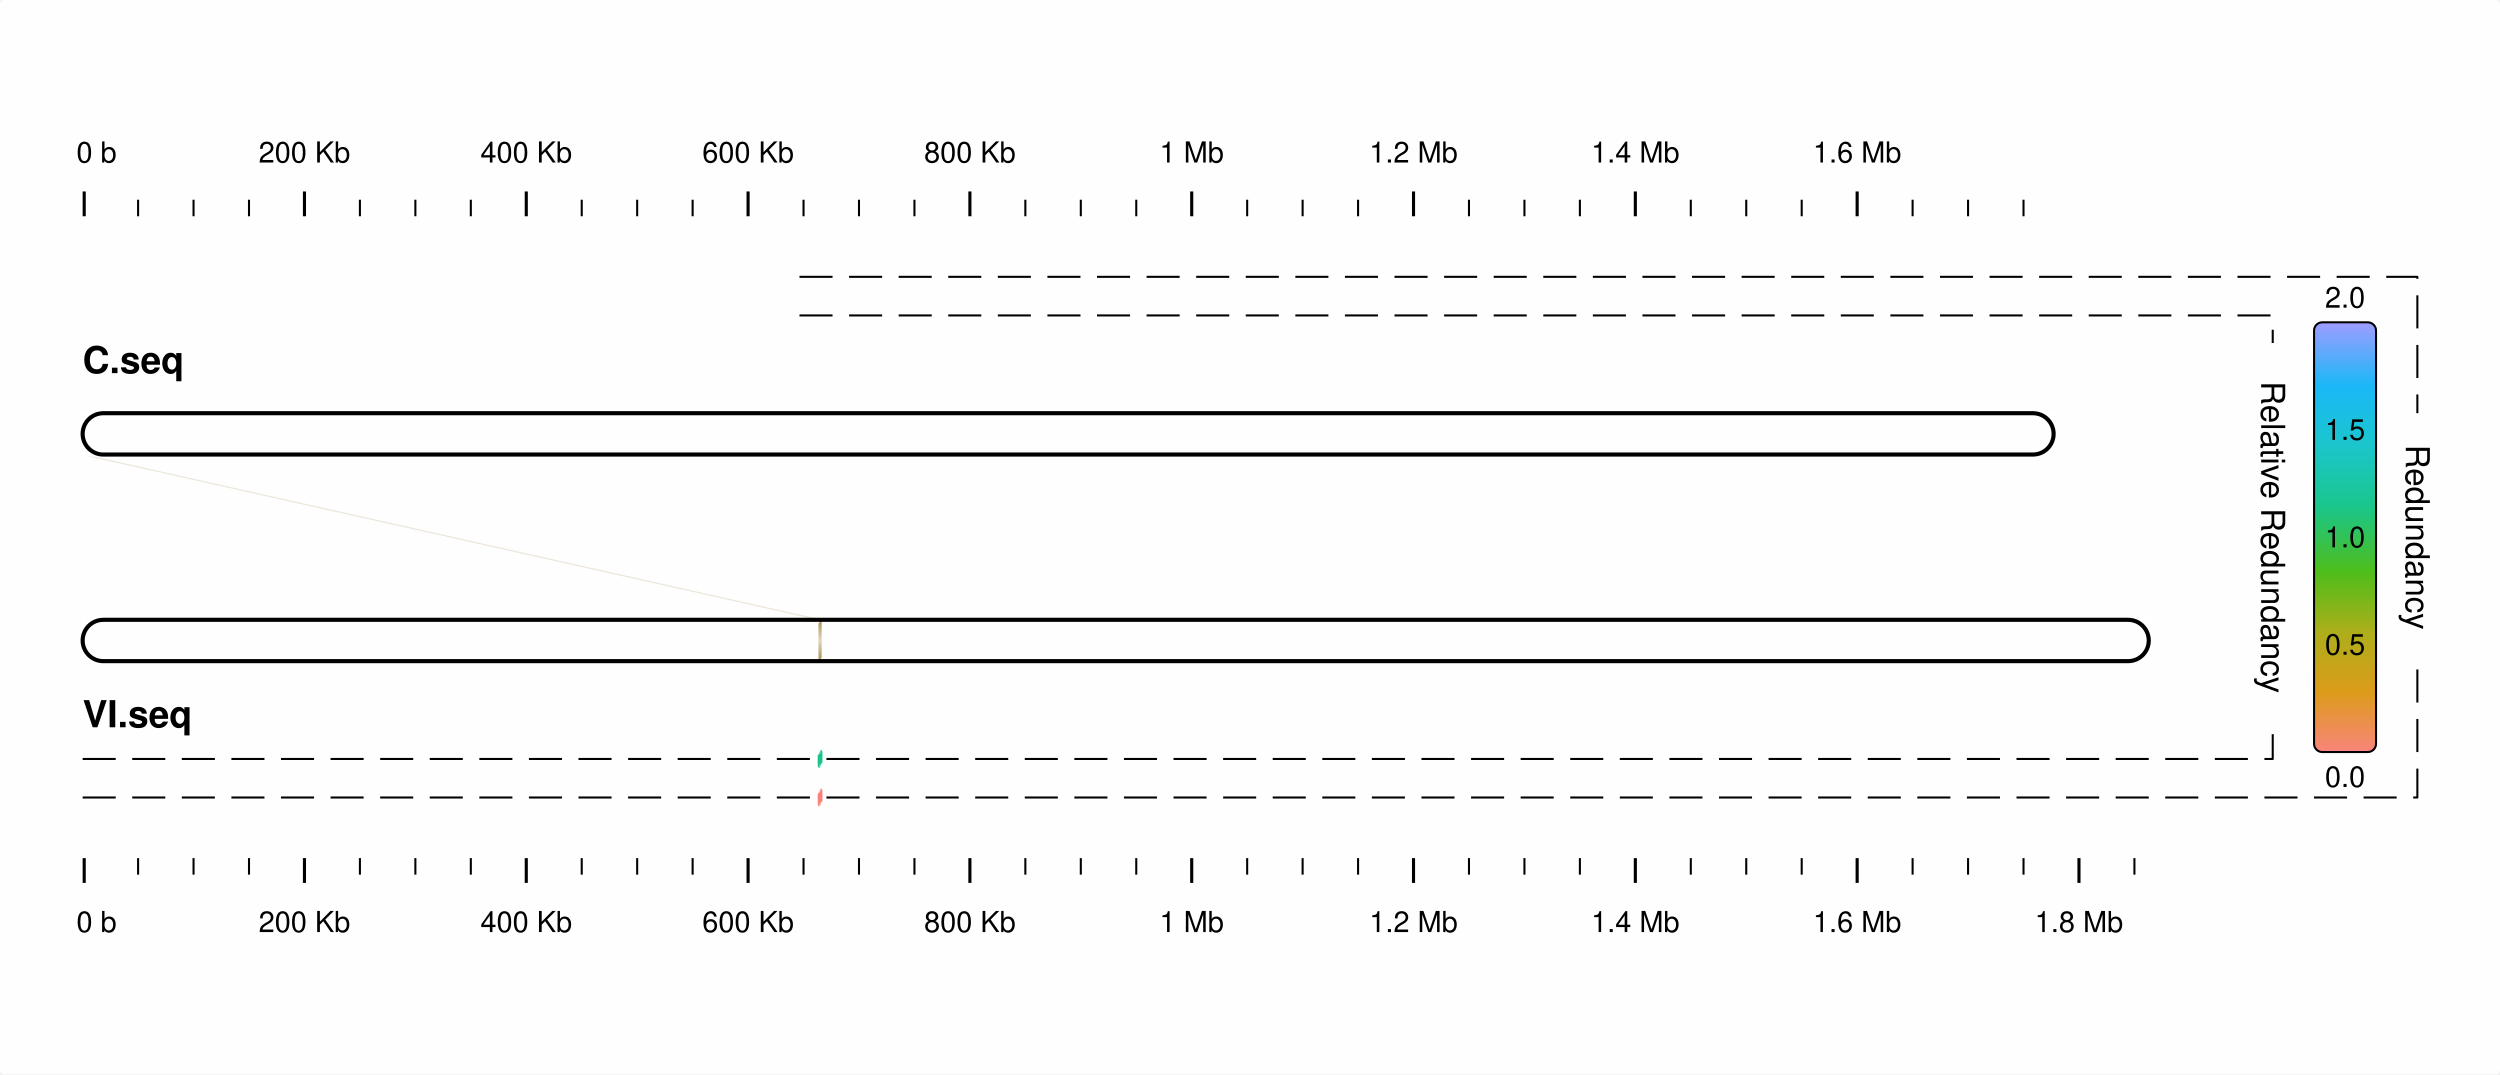
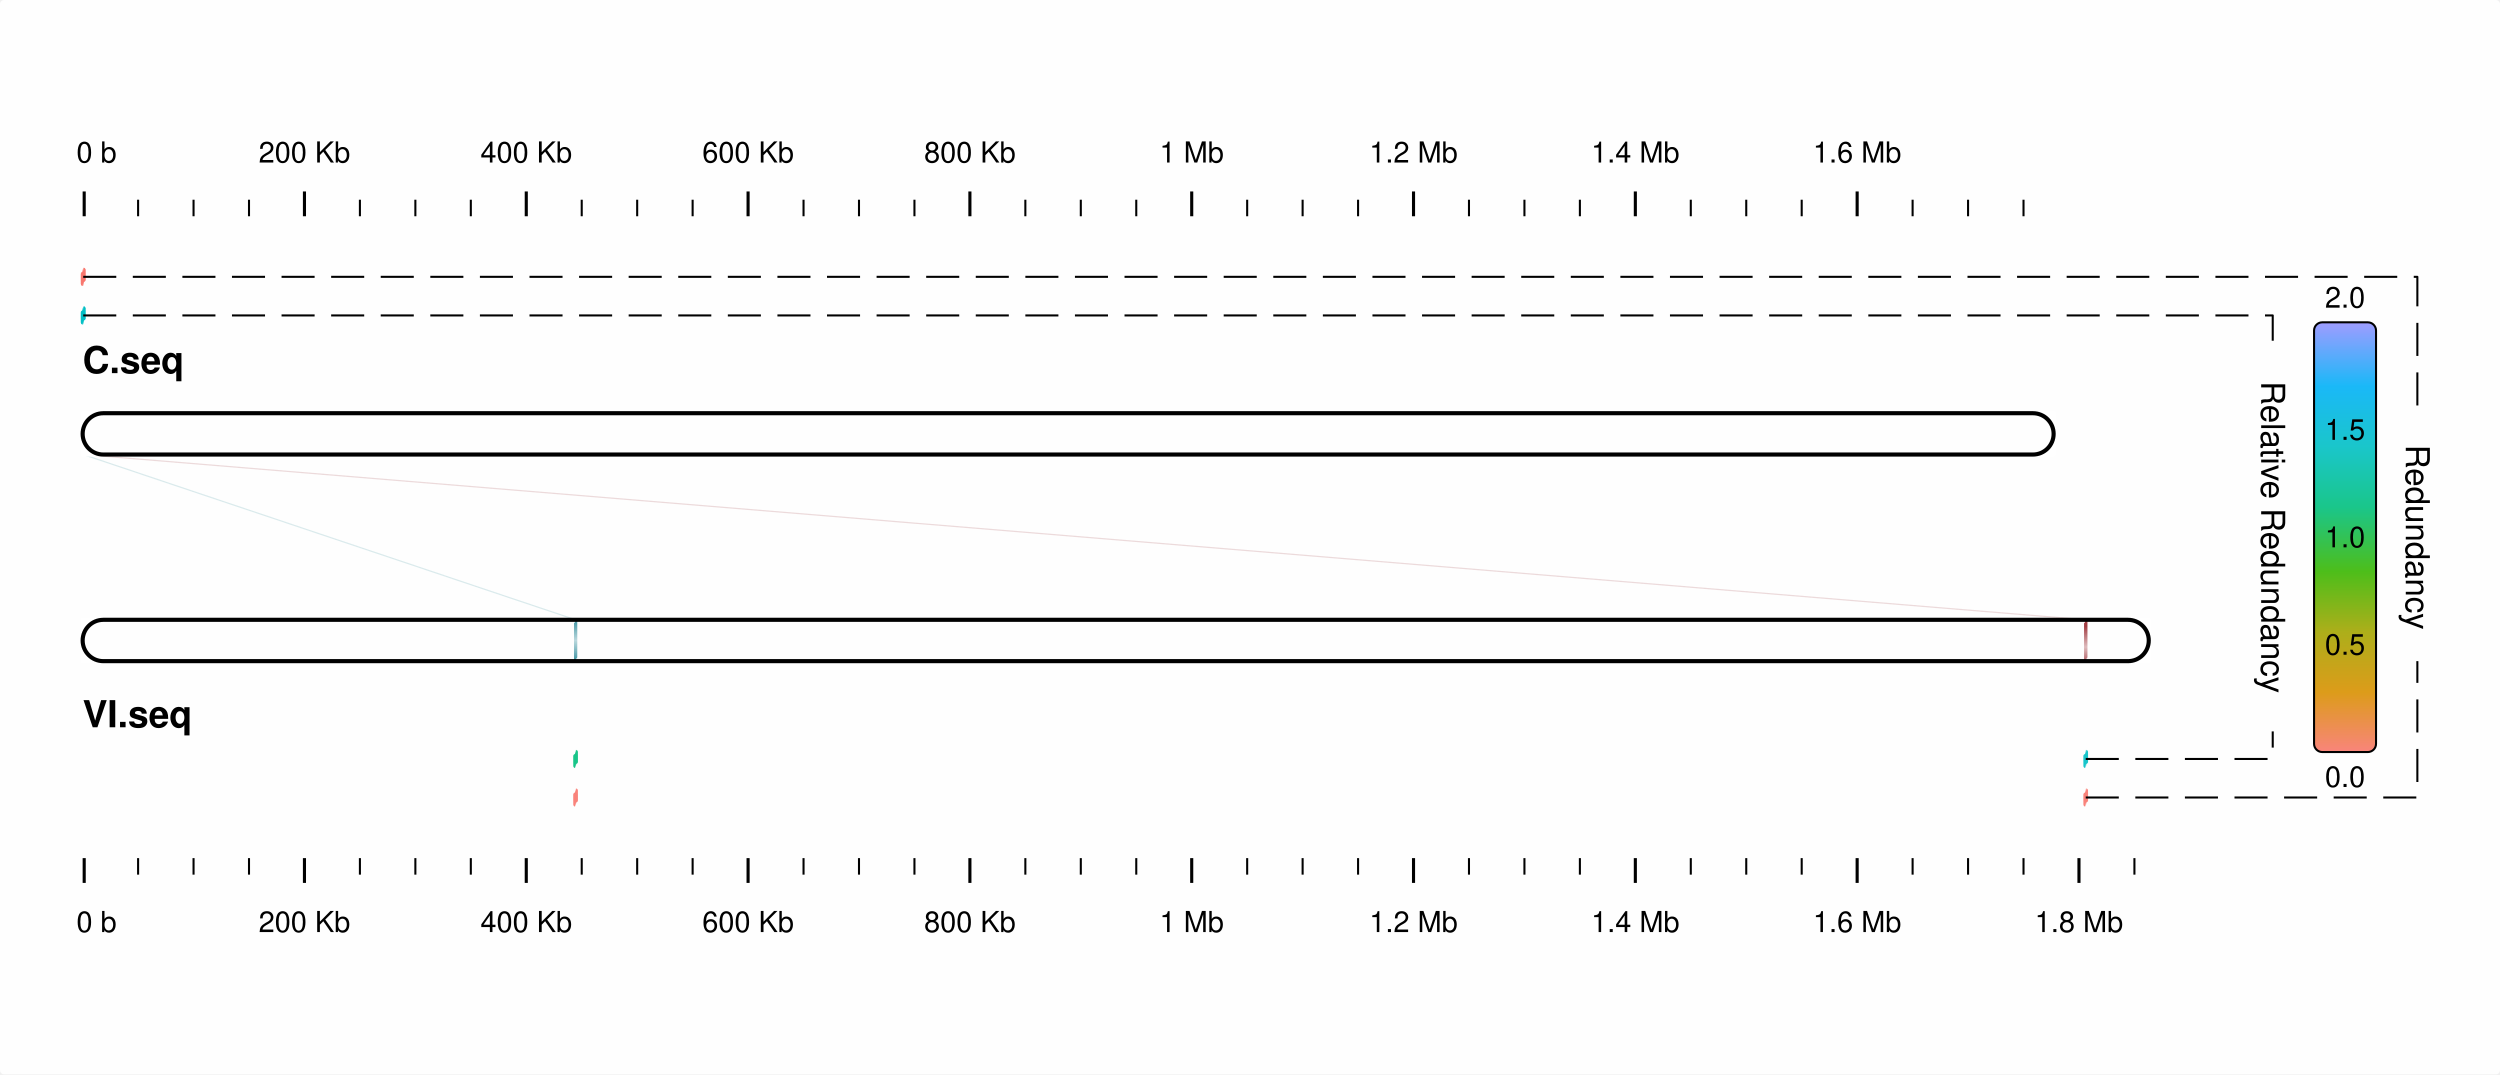
<svg xmlns="http://www.w3.org/2000/svg" viewBox="0 0 605.009 260">
  <rect x="0" y="0" width="605.009" height="260" rx="1" ry="1" fill="white" fill-opacity="0.9" stroke="white" stroke-width="0" stroke-opacity="1" />
  <text id="18.50000039.333328" x="18.5" y="39.333" dominant-baseline="" baseline-shift="" alignment-baseline="" font-size="7px" font-family="Helvetica,Arial" font-variant="normal" text-anchor="start" text-align="start" line-height="125%%">
0 b</text>
  <line id="20.37500046.33332820.37500052.333328" x1="20.375" y1="46.333" x2="20.375" y2="52.333" stroke-width="0.75" stroke="black" />
  <line id="33.41993748.33332833.41993752.333328" x1="33.42" y1="48.333" x2="33.42" y2="52.333" stroke-width="0.5" stroke="black" />
  <line id="46.83987448.33332846.83987452.333328" x1="46.84" y1="48.333" x2="46.84" y2="52.333" stroke-width="0.5" stroke="black" />
  <line id="60.25981148.33332860.25981152.333328" x1="60.26" y1="48.333" x2="60.26" y2="52.333" stroke-width="0.5" stroke="black" />
  <line id="73.67974946.33332873.67974952.333328" x1="73.68" y1="46.333" x2="73.68" y2="52.333" stroke-width="0.75" stroke="black" />
  <text id="73.67974939.333328" x="73.68" y="39.333" dominant-baseline="" baseline-shift="" alignment-baseline="" font-size="7px" font-weight="normal" font-family="Helvetica,Arial" font-variant="normal" text-anchor="middle" text-align="start" line-height="125%%">
200 Kb</text>
  <line id="87.09968648.33332887.09968652.333328" x1="87.1" y1="48.333" x2="87.1" y2="52.333" stroke-width="0.5" stroke="black" />
  <line id="100.51962348.333328100.51962352.333328" x1="100.52" y1="48.333" x2="100.52" y2="52.333" stroke-width="0.5" stroke="black" />
  <line id="113.93956048.333328113.93956052.333328" x1="113.94" y1="48.333" x2="113.94" y2="52.333" stroke-width="0.5" stroke="black" />
  <line id="127.35949746.333328127.35949752.333328" x1="127.359" y1="46.333" x2="127.359" y2="52.333" stroke-width="0.75" stroke="black" />
  <text id="127.35949739.333328" x="127.359" y="39.333" dominant-baseline="" baseline-shift="" alignment-baseline="" font-size="7px" font-weight="normal" font-family="Helvetica,Arial" font-variant="normal" text-anchor="middle" text-align="start" line-height="125%%">
400 Kb</text>
  <line id="140.77943448.333328140.77943452.333328" x1="140.779" y1="48.333" x2="140.779" y2="52.333" stroke-width="0.5" stroke="black" />
  <line id="154.19937148.333328154.19937152.333328" x1="154.199" y1="48.333" x2="154.199" y2="52.333" stroke-width="0.5" stroke="black" />
  <line id="167.61930848.333328167.61930852.333328" x1="167.619" y1="48.333" x2="167.619" y2="52.333" stroke-width="0.5" stroke="black" />
  <line id="181.03924646.333328181.03924652.333328" x1="181.039" y1="46.333" x2="181.039" y2="52.333" stroke-width="0.75" stroke="black" />
  <text id="181.03924639.333328" x="181.039" y="39.333" dominant-baseline="" baseline-shift="" alignment-baseline="" font-size="7px" font-weight="normal" font-family="Helvetica,Arial" font-variant="normal" text-anchor="middle" text-align="start" line-height="125%%">
600 Kb</text>
  <line id="194.45918348.333328194.45918352.333328" x1="194.459" y1="48.333" x2="194.459" y2="52.333" stroke-width="0.5" stroke="black" />
  <line id="207.87912048.333328207.87912052.333328" x1="207.879" y1="48.333" x2="207.879" y2="52.333" stroke-width="0.5" stroke="black" />
  <line id="221.29905748.333328221.29905752.333328" x1="221.299" y1="48.333" x2="221.299" y2="52.333" stroke-width="0.5" stroke="black" />
  <line id="234.71899446.333328234.71899452.333328" x1="234.719" y1="46.333" x2="234.719" y2="52.333" stroke-width="0.75" stroke="black" />
  <text id="234.71899439.333328" x="234.719" y="39.333" dominant-baseline="" baseline-shift="" alignment-baseline="" font-size="7px" font-weight="normal" font-family="Helvetica,Arial" font-variant="normal" text-anchor="middle" text-align="start" line-height="125%%">
800 Kb</text>
  <line id="248.13891648.333328248.13891652.333328" x1="248.139" y1="48.333" x2="248.139" y2="52.333" stroke-width="0.5" stroke="black" />
  <line id="261.55886848.333328261.55886852.333328" x1="261.559" y1="48.333" x2="261.559" y2="52.333" stroke-width="0.5" stroke="black" />
  <line id="274.97879048.333328274.97879052.333328" x1="274.979" y1="48.333" x2="274.979" y2="52.333" stroke-width="0.5" stroke="black" />
  <line id="288.39874346.333328288.39874352.333328" x1="288.399" y1="46.333" x2="288.399" y2="52.333" stroke-width="0.75" stroke="black" />
  <text id="288.39874339.333328" x="288.399" y="39.333" dominant-baseline="" baseline-shift="" alignment-baseline="" font-size="7px" font-weight="normal" font-family="Helvetica,Arial" font-variant="normal" text-anchor="middle" text-align="start" line-height="125%%">
1 Mb</text>
  <line id="301.81866548.333328301.81866552.333328" x1="301.819" y1="48.333" x2="301.819" y2="52.333" stroke-width="0.5" stroke="black" />
  <line id="315.23861748.333328315.23861752.333328" x1="315.239" y1="48.333" x2="315.239" y2="52.333" stroke-width="0.5" stroke="black" />
  <line id="328.65853948.333328328.65853952.333328" x1="328.659" y1="48.333" x2="328.659" y2="52.333" stroke-width="0.5" stroke="black" />
  <line id="342.07849146.333328342.07849152.333328" x1="342.078" y1="46.333" x2="342.078" y2="52.333" stroke-width="0.75" stroke="black" />
  <text id="342.07849139.333328" x="342.078" y="39.333" dominant-baseline="" baseline-shift="" alignment-baseline="" font-size="7px" font-weight="normal" font-family="Helvetica,Arial" font-variant="normal" text-anchor="middle" text-align="start" line-height="125%%">
1.2 Mb</text>
  <line id="355.49841348.333328355.49841352.333328" x1="355.498" y1="48.333" x2="355.498" y2="52.333" stroke-width="0.5" stroke="black" />
  <line id="368.91836548.333328368.91836552.333328" x1="368.918" y1="48.333" x2="368.918" y2="52.333" stroke-width="0.5" stroke="black" />
  <line id="382.33828748.333328382.33828752.333328" x1="382.338" y1="48.333" x2="382.338" y2="52.333" stroke-width="0.5" stroke="black" />
  <line id="395.75824046.333328395.75824052.333328" x1="395.758" y1="46.333" x2="395.758" y2="52.333" stroke-width="0.75" stroke="black" />
  <text id="395.75824039.333328" x="395.758" y="39.333" dominant-baseline="" baseline-shift="" alignment-baseline="" font-size="7px" font-weight="normal" font-family="Helvetica,Arial" font-variant="normal" text-anchor="middle" text-align="start" line-height="125%%">
1.4 Mb</text>
  <line id="409.17816248.333328409.17816252.333328" x1="409.178" y1="48.333" x2="409.178" y2="52.333" stroke-width="0.5" stroke="black" />
  <line id="422.59811448.333328422.59811452.333328" x1="422.598" y1="48.333" x2="422.598" y2="52.333" stroke-width="0.5" stroke="black" />
  <line id="436.01803648.333328436.01803652.333328" x1="436.018" y1="48.333" x2="436.018" y2="52.333" stroke-width="0.5" stroke="black" />
  <line id="449.43798846.333328449.43798852.333328" x1="449.438" y1="46.333" x2="449.438" y2="52.333" stroke-width="0.75" stroke="black" />
  <text id="449.43798839.333328" x="449.438" y="39.333" dominant-baseline="" baseline-shift="" alignment-baseline="" font-size="7px" font-weight="normal" font-family="Helvetica,Arial" font-variant="normal" text-anchor="middle" text-align="start" line-height="125%%">
1.6 Mb</text>
  <line id="462.85791048.333328462.85791052.333328" x1="462.858" y1="48.333" x2="462.858" y2="52.333" stroke-width="0.5" stroke="black" />
  <line id="476.27783248.333328476.27783252.333328" x1="476.278" y1="48.333" x2="476.278" y2="52.333" stroke-width="0.5" stroke="black" />
  <line id="489.69778448.333328489.69778452.333328" x1="489.698" y1="48.333" x2="489.698" y2="52.333" stroke-width="0.5" stroke="black" />
  <text id="18.500000225.566666" x="18.5" y="225.567" dominant-baseline="" baseline-shift="" alignment-baseline="" font-size="7px" font-family="Helvetica,Arial" font-variant="normal" text-anchor="start" text-align="start" line-height="125%%">
0 b</text>
  <line id="20.375000213.66667220.375000207.666672" x1="20.375" y1="213.667" x2="20.375" y2="207.667" stroke-width="0.75" stroke="black" />
  <line id="33.419937211.66667233.419937207.666672" x1="33.42" y1="211.667" x2="33.42" y2="207.667" stroke-width="0.5" stroke="black" />
  <line id="46.839874211.66667246.839874207.666672" x1="46.84" y1="211.667" x2="46.84" y2="207.667" stroke-width="0.5" stroke="black" />
  <line id="60.259811211.66667260.259811207.666672" x1="60.26" y1="211.667" x2="60.26" y2="207.667" stroke-width="0.5" stroke="black" />
  <line id="73.679749213.66667273.679749207.666672" x1="73.68" y1="213.667" x2="73.68" y2="207.667" stroke-width="0.75" stroke="black" />
  <text id="73.679749225.566666" x="73.68" y="225.567" dominant-baseline="" baseline-shift="" alignment-baseline="" font-size="7px" font-weight="normal" font-family="Helvetica,Arial" font-variant="normal" text-anchor="middle" text-align="start" line-height="125%%">
200 Kb</text>
  <line id="87.099686211.66667287.099686207.666672" x1="87.1" y1="211.667" x2="87.1" y2="207.667" stroke-width="0.5" stroke="black" />
  <line id="100.519623211.666672100.519623207.666672" x1="100.52" y1="211.667" x2="100.52" y2="207.667" stroke-width="0.5" stroke="black" />
  <line id="113.939560211.666672113.939560207.666672" x1="113.94" y1="211.667" x2="113.94" y2="207.667" stroke-width="0.5" stroke="black" />
  <line id="127.359497213.666672127.359497207.666672" x1="127.359" y1="213.667" x2="127.359" y2="207.667" stroke-width="0.75" stroke="black" />
  <text id="127.359497225.566666" x="127.359" y="225.567" dominant-baseline="" baseline-shift="" alignment-baseline="" font-size="7px" font-weight="normal" font-family="Helvetica,Arial" font-variant="normal" text-anchor="middle" text-align="start" line-height="125%%">
400 Kb</text>
  <line id="140.779434211.666672140.779434207.666672" x1="140.779" y1="211.667" x2="140.779" y2="207.667" stroke-width="0.5" stroke="black" />
  <line id="154.199371211.666672154.199371207.666672" x1="154.199" y1="211.667" x2="154.199" y2="207.667" stroke-width="0.5" stroke="black" />
  <line id="167.619308211.666672167.619308207.666672" x1="167.619" y1="211.667" x2="167.619" y2="207.667" stroke-width="0.5" stroke="black" />
  <line id="181.039246213.666672181.039246207.666672" x1="181.039" y1="213.667" x2="181.039" y2="207.667" stroke-width="0.75" stroke="black" />
  <text id="181.039246225.566666" x="181.039" y="225.567" dominant-baseline="" baseline-shift="" alignment-baseline="" font-size="7px" font-weight="normal" font-family="Helvetica,Arial" font-variant="normal" text-anchor="middle" text-align="start" line-height="125%%">
600 Kb</text>
  <line id="194.459183211.666672194.459183207.666672" x1="194.459" y1="211.667" x2="194.459" y2="207.667" stroke-width="0.5" stroke="black" />
  <line id="207.879120211.666672207.879120207.666672" x1="207.879" y1="211.667" x2="207.879" y2="207.667" stroke-width="0.5" stroke="black" />
  <line id="221.299057211.666672221.299057207.666672" x1="221.299" y1="211.667" x2="221.299" y2="207.667" stroke-width="0.5" stroke="black" />
  <line id="234.718994213.666672234.718994207.666672" x1="234.719" y1="213.667" x2="234.719" y2="207.667" stroke-width="0.75" stroke="black" />
  <text id="234.718994225.566666" x="234.719" y="225.567" dominant-baseline="" baseline-shift="" alignment-baseline="" font-size="7px" font-weight="normal" font-family="Helvetica,Arial" font-variant="normal" text-anchor="middle" text-align="start" line-height="125%%">
800 Kb</text>
  <line id="248.138916211.666672248.138916207.666672" x1="248.139" y1="211.667" x2="248.139" y2="207.667" stroke-width="0.5" stroke="black" />
  <line id="261.558868211.666672261.558868207.666672" x1="261.559" y1="211.667" x2="261.559" y2="207.667" stroke-width="0.5" stroke="black" />
  <line id="274.978790211.666672274.978790207.666672" x1="274.979" y1="211.667" x2="274.979" y2="207.667" stroke-width="0.5" stroke="black" />
  <line id="288.398743213.666672288.398743207.666672" x1="288.399" y1="213.667" x2="288.399" y2="207.667" stroke-width="0.75" stroke="black" />
  <text id="288.398743225.566666" x="288.399" y="225.567" dominant-baseline="" baseline-shift="" alignment-baseline="" font-size="7px" font-weight="normal" font-family="Helvetica,Arial" font-variant="normal" text-anchor="middle" text-align="start" line-height="125%%">
1 Mb</text>
  <line id="301.818665211.666672301.818665207.666672" x1="301.819" y1="211.667" x2="301.819" y2="207.667" stroke-width="0.5" stroke="black" />
  <line id="315.238617211.666672315.238617207.666672" x1="315.239" y1="211.667" x2="315.239" y2="207.667" stroke-width="0.5" stroke="black" />
  <line id="328.658539211.666672328.658539207.666672" x1="328.659" y1="211.667" x2="328.659" y2="207.667" stroke-width="0.5" stroke="black" />
  <line id="342.078491213.666672342.078491207.666672" x1="342.078" y1="213.667" x2="342.078" y2="207.667" stroke-width="0.75" stroke="black" />
  <text id="342.078491225.566666" x="342.078" y="225.567" dominant-baseline="" baseline-shift="" alignment-baseline="" font-size="7px" font-weight="normal" font-family="Helvetica,Arial" font-variant="normal" text-anchor="middle" text-align="start" line-height="125%%">
1.2 Mb</text>
  <line id="355.498413211.666672355.498413207.666672" x1="355.498" y1="211.667" x2="355.498" y2="207.667" stroke-width="0.5" stroke="black" />
  <line id="368.918365211.666672368.918365207.666672" x1="368.918" y1="211.667" x2="368.918" y2="207.667" stroke-width="0.5" stroke="black" />
  <line id="382.338287211.666672382.338287207.666672" x1="382.338" y1="211.667" x2="382.338" y2="207.667" stroke-width="0.5" stroke="black" />
  <line id="395.758240213.666672395.758240207.666672" x1="395.758" y1="213.667" x2="395.758" y2="207.667" stroke-width="0.75" stroke="black" />
  <text id="395.758240225.566666" x="395.758" y="225.567" dominant-baseline="" baseline-shift="" alignment-baseline="" font-size="7px" font-weight="normal" font-family="Helvetica,Arial" font-variant="normal" text-anchor="middle" text-align="start" line-height="125%%">
1.4 Mb</text>
  <line id="409.178162211.666672409.178162207.666672" x1="409.178" y1="211.667" x2="409.178" y2="207.667" stroke-width="0.5" stroke="black" />
  <line id="422.598114211.666672422.598114207.666672" x1="422.598" y1="211.667" x2="422.598" y2="207.667" stroke-width="0.5" stroke="black" />
  <line id="436.018036211.666672436.018036207.666672" x1="436.018" y1="211.667" x2="436.018" y2="207.667" stroke-width="0.5" stroke="black" />
  <line id="449.437988213.666672449.437988207.666672" x1="449.438" y1="213.667" x2="449.438" y2="207.667" stroke-width="0.75" stroke="black" />
  <text id="449.437988225.566666" x="449.438" y="225.567" dominant-baseline="" baseline-shift="" alignment-baseline="" font-size="7px" font-weight="normal" font-family="Helvetica,Arial" font-variant="normal" text-anchor="middle" text-align="start" line-height="125%%">
1.6 Mb</text>
  <line id="462.857910211.666672462.857910207.666672" x1="462.858" y1="211.667" x2="462.858" y2="207.667" stroke-width="0.5" stroke="black" />
  <line id="476.277832211.666672476.277832207.666672" x1="476.278" y1="211.667" x2="476.278" y2="207.667" stroke-width="0.5" stroke="black" />
  <line id="489.697784211.666672489.697784207.666672" x1="489.698" y1="211.667" x2="489.698" y2="207.667" stroke-width="0.5" stroke="black" />
  <line id="503.117706213.666672503.117706207.666672" x1="503.118" y1="213.667" x2="503.118" y2="207.667" stroke-width="0.75" stroke="black" />
  <text id="503.117706225.566666" x="503.118" y="225.567" dominant-baseline="" baseline-shift="" alignment-baseline="" font-size="7px" font-weight="normal" font-family="Helvetica,Arial" font-variant="normal" text-anchor="middle" text-align="start" line-height="125%%">
1.8 Mb</text>
  <line id="516.537659211.666672516.537659207.666672" x1="516.538" y1="211.667" x2="516.538" y2="207.667" stroke-width="0.5" stroke="black" />
  <defs id="">
-     <linearGradient id="grad20.000000110.000000" x1="0%" y1="0%" x2="100%" y2="0%">
-       <stop offset="0%" stop-color="#A0803B" stop-opacity="1" />
-       <stop offset="50%" stop-color="#DDD2BA" stop-opacity="1" />
-       <stop offset="100%" stop-color="#A0803B" stop-opacity="1" />
-     </linearGradient>
-   </defs>
-   <rect x="20" y="110" width="10" height="0" rx="1" ry="1" fill="url(#grad20.000000110.000000)" fill-opacity="0.9" stroke-width="0.75" stroke-opacity="0.9" transform="rotate(-90 20 110)" />
-   <defs id="">
-     <linearGradient id="grad20.000000110.000000NRC" x1="0%" y1="0%" x2="100%" y2="0%">
-       <stop offset="100%" stop-color="#F8766D" stop-opacity="1" />
-     </linearGradient>
-   </defs>
-   <rect x="52" y="110" width="3.333" height="0" rx="1" ry="0.5" fill="url(#grad20.000000110.000000NRC)" fill-opacity="0.9" stroke="url(#grad20.000000110.000000NRC)" stroke-width="1.125" stroke-opacity="0.9" transform="rotate(-90 20 110)" />
-   <defs id="">
-     <linearGradient id="grad20.000000110.000000NRCRedun" x1="0%" y1="0%" x2="100%" y2="0%">
-       <stop offset="100%" stop-color="#F8766D" stop-opacity="1" />
-     </linearGradient>
-   </defs>
-   <rect x="61.333" y="110" width="3.333" height="0" rx="1" ry="0.5" fill="url(#grad20.000000110.000000NRCRedun)" fill-opacity="0.9" stroke="url(#grad20.000000110.000000NRCRedun)" stroke-width="1.125" stroke-opacity="0.9" transform="rotate(-90 20 110)" />
-   <defs id="">
-     <linearGradient id="grad198.446503160.000000" x1="0%" y1="0%" x2="100%" y2="0%">
-       <stop offset="0%" stop-color="#A0803B" stop-opacity="1" />
-       <stop offset="50%" stop-color="#DDD2BA" stop-opacity="1" />
-       <stop offset="100%" stop-color="#A0803B" stop-opacity="1" />
-     </linearGradient>
-   </defs>
-   <rect x="198.447" y="160" width="10" height="0.031" rx="1" ry="1" fill="url(#grad198.446503160.000000)" fill-opacity="0.9" stroke="url(#grad198.446503160.000000)" stroke-width="0.75" stroke-opacity="0.9" transform="rotate(-90 198.4465 160)" />
-   <defs id="">
-     <linearGradient id="grad198.446503160.000000NRC" x1="0%" y1="0%" x2="100%" y2="0%">
+     <linearGradient id="grad20.127220110.000000" x1="0%" y1="0%" x2="100%" y2="0%">
+       <stop offset="0%" stop-color="#3B91A0" stop-opacity="1" />
+       <stop offset="50%" stop-color="#BAD8DD" stop-opacity="1" />
+       <stop offset="100%" stop-color="#3B91A0" stop-opacity="1" />
+     </linearGradient>
+   </defs>
+   <rect x="20.127" y="110" width="10" height="0.011" rx="1" ry="1" fill="url(#grad20.127220110.000000)" fill-opacity="0.9" stroke-width="0.75" stroke-opacity="0.9" transform="rotate(-90 20.12722 110)" />
+   <defs id="">
+     <linearGradient id="grad20.127220110.000000NRC" x1="0%" y1="0%" x2="100%" y2="0%">
+       <stop offset="100%" stop-color="#00BFC4" stop-opacity="1" />
+     </linearGradient>
+   </defs>
+   <rect x="52.127" y="110" width="3.333" height="0.011" rx="1" ry="0.5" fill="url(#grad20.127220110.000000NRC)" fill-opacity="0.9" stroke="url(#grad20.127220110.000000NRC)" stroke-width="1.125" stroke-opacity="0.9" transform="rotate(-90 20.12722 110)" />
+   <defs id="">
+     <linearGradient id="grad20.127220110.000000NRCRedun" x1="0%" y1="0%" x2="100%" y2="0%">
+       <stop offset="100%" stop-color="#F8766D" stop-opacity="1" />
+     </linearGradient>
+   </defs>
+   <rect x="61.461" y="110" width="3.333" height="0.011" rx="1" ry="0.5" fill="url(#grad20.127220110.000000NRCRedun)" fill-opacity="0.9" stroke="url(#grad20.127220110.000000NRCRedun)" stroke-width="1.125" stroke-opacity="0.9" transform="rotate(-90 20.12722 110)" />
+   <defs id="">
+     <linearGradient id="grad139.284180160.000000" x1="0%" y1="0%" x2="100%" y2="0%">
+       <stop offset="0%" stop-color="#3B91A0" stop-opacity="1" />
+       <stop offset="50%" stop-color="#BAD8DD" stop-opacity="1" />
+       <stop offset="100%" stop-color="#3B91A0" stop-opacity="1" />
+     </linearGradient>
+   </defs>
+   <rect x="139.284" y="160" width="10" height="0.015" rx="1" ry="1" fill="url(#grad139.284180160.000000)" fill-opacity="0.9" stroke="url(#grad139.284180160.000000)" stroke-width="0.75" stroke-opacity="0.9" transform="rotate(-90 139.2842 160)" />
+   <defs id="">
+     <pattern id="Wavy139.284180160.000000" x="139.284" y="160" width="10" height="10" patternUnits="userSpaceOnUse">
+       <path id="" d="m -1.15,8.85 l 6.15,-7.7 l 6.15,7.7 " fill="none" fill-opacity="0.9" stroke="#27616B" stroke-opacity="1" stroke-linejoin="round" stroke-width="2.3" />
+     </pattern>
+   </defs>
+   <rect x="139.284" y="160" width="10" height="0.015" rx="1" ry="1" fill="url(#Wavy139.284180160.000000)" fill-opacity="0.9" stroke="url(#grad139.284180160.000000)" stroke-width="0.75" stroke-opacity="0.9" transform="rotate(-90 139.2842 160)" />
+   <defs id="">
+     <linearGradient id="grad139.284180160.000000NRC" x1="0%" y1="0%" x2="100%" y2="0%">
      <stop offset="100%" stop-color="#00BF7D" stop-opacity="1" />
    </linearGradient>
  </defs>
-   <rect x="173.113" y="160" width="3.333" height="0.031" rx="1" ry="0.5" fill="url(#grad198.446503160.000000NRC)" fill-opacity="0.9" stroke="url(#grad198.446503160.000000NRC)" stroke-width="1.125" stroke-opacity="0.9" transform="rotate(-90 198.4465 160)" />
-   <defs id="">
-     <linearGradient id="grad198.446503160.000000NRCRedun" x1="0%" y1="0%" x2="100%" y2="0%">
-       <stop offset="100%" stop-color="#F8766D" stop-opacity="1" />
-     </linearGradient>
-   </defs>
-   <rect x="163.78" y="160" width="3.333" height="0.031" rx="1" ry="0.5" fill="url(#grad198.446503160.000000NRCRedun)" fill-opacity="0.9" stroke="url(#grad198.446503160.000000NRCRedun)" stroke-width="1.125" stroke-opacity="0.9" transform="rotate(-90 198.4465 160)" />
-   <polygon points="20,110 20,110 198.478,150 198.447,150 " fill="#A0803B" stroke="#A0803B" stroke-width="0.3" stroke-opacity="0.18" fill-opacity="0.18" />
+   <rect x="113.951" y="160" width="3.333" height="0.015" rx="1" ry="0.5" fill="url(#grad139.284180160.000000NRC)" fill-opacity="0.9" stroke="url(#grad139.284180160.000000NRC)" stroke-width="1.125" stroke-opacity="0.9" transform="rotate(-90 139.2842 160)" />
+   <defs id="">
+     <linearGradient id="grad139.284180160.000000NRCRedun" x1="0%" y1="0%" x2="100%" y2="0%">
+       <stop offset="100%" stop-color="#F8766D" stop-opacity="1" />
+     </linearGradient>
+   </defs>
+   <rect x="104.618" y="160" width="3.333" height="0.015" rx="1" ry="0.5" fill="url(#grad139.284180160.000000NRCRedun)" fill-opacity="0.9" stroke="url(#grad139.284180160.000000NRCRedun)" stroke-width="1.125" stroke-opacity="0.9" transform="rotate(-90 139.2842 160)" />
+   <polygon points="20.127,110 20.138,110 139.284,150 139.299,150 " fill="#3B91A0" stroke="#3B91A0" stroke-width="0.3" stroke-opacity="0.18" fill-opacity="0.18" />
+   <defs id="">
+     <linearGradient id="grad20.127220110.000000" x1="0%" y1="0%" x2="100%" y2="0%">
+       <stop offset="0%" stop-color="#A03B41" stop-opacity="1" />
+       <stop offset="50%" stop-color="#DDBABC" stop-opacity="1" />
+       <stop offset="100%" stop-color="#A03B41" stop-opacity="1" />
+     </linearGradient>
+   </defs>
+   <rect x="20.127" y="110" width="10" height="0.011" rx="1" ry="1" fill="url(#grad20.127220110.000000)" fill-opacity="0.9" stroke-width="0.75" stroke-opacity="0.9" transform="rotate(-90 20.12722 110)" />
+   <defs id="">
+     <linearGradient id="grad20.127220110.000000NRC" x1="0%" y1="0%" x2="100%" y2="0%">
+       <stop offset="100%" stop-color="#00BFC4" stop-opacity="1" />
+     </linearGradient>
+   </defs>
+   <rect x="52.127" y="110" width="3.333" height="0.011" rx="1" ry="0.5" fill="url(#grad20.127220110.000000NRC)" fill-opacity="0.9" stroke="url(#grad20.127220110.000000NRC)" stroke-width="1.125" stroke-opacity="0.9" transform="rotate(-90 20.12722 110)" />
+   <defs id="">
+     <linearGradient id="grad20.127220110.000000NRCRedun" x1="0%" y1="0%" x2="100%" y2="0%">
+       <stop offset="100%" stop-color="#F8766D" stop-opacity="1" />
+     </linearGradient>
+   </defs>
+   <rect x="61.461" y="110" width="3.333" height="0.011" rx="1" ry="0.5" fill="url(#grad20.127220110.000000NRCRedun)" fill-opacity="0.9" stroke="url(#grad20.127220110.000000NRCRedun)" stroke-width="1.125" stroke-opacity="0.9" transform="rotate(-90 20.12722 110)" />
+   <defs id="">
+     <linearGradient id="grad504.740997160.000000" x1="0%" y1="0%" x2="100%" y2="0%">
+       <stop offset="0%" stop-color="#A03B41" stop-opacity="1" />
+       <stop offset="50%" stop-color="#DDBABC" stop-opacity="1" />
+       <stop offset="100%" stop-color="#A03B41" stop-opacity="1" />
+     </linearGradient>
+   </defs>
+   <rect x="504.741" y="160" width="10" height="0.016" rx="1" ry="1" fill="url(#grad504.740997160.000000)" fill-opacity="0.9" stroke="url(#grad504.740997160.000000)" stroke-width="0.75" stroke-opacity="0.9" transform="rotate(-90 504.741 160)" />
+   <defs id="">
+     <pattern id="Wavy504.740997160.000000" x="504.741" y="160" width="10" height="10" patternUnits="userSpaceOnUse">
+       <path id="" d="m -1.15,8.85 l 6.15,-7.7 l 6.15,7.7 " fill="none" fill-opacity="0.9" stroke="#6B272B" stroke-opacity="1" stroke-linejoin="round" stroke-width="2.3" />
+     </pattern>
+   </defs>
+   <rect x="504.741" y="160" width="10" height="0.016" rx="1" ry="1" fill="url(#Wavy504.740997160.000000)" fill-opacity="0.9" stroke="url(#grad504.740997160.000000)" stroke-width="0.75" stroke-opacity="0.9" transform="rotate(-90 504.741 160)" />
+   <defs id="">
+     <linearGradient id="grad504.740997160.000000NRC" x1="0%" y1="0%" x2="100%" y2="0%">
+       <stop offset="100%" stop-color="#00BFC4" stop-opacity="1" />
+     </linearGradient>
+   </defs>
+   <rect x="479.408" y="160" width="3.333" height="0.016" rx="1" ry="0.5" fill="url(#grad504.740997160.000000NRC)" fill-opacity="0.9" stroke="url(#grad504.740997160.000000NRC)" stroke-width="1.125" stroke-opacity="0.9" transform="rotate(-90 504.741 160)" />
+   <defs id="">
+     <linearGradient id="grad504.740997160.000000NRCRedun" x1="0%" y1="0%" x2="100%" y2="0%">
+       <stop offset="100%" stop-color="#F8766D" stop-opacity="1" />
+     </linearGradient>
+   </defs>
+   <rect x="470.074" y="160" width="3.333" height="0.016" rx="1" ry="0.5" fill="url(#grad504.740997160.000000NRCRedun)" fill-opacity="0.9" stroke="url(#grad504.740997160.000000NRCRedun)" stroke-width="1.125" stroke-opacity="0.9" transform="rotate(-90 504.741 160)" />
+   <polygon points="20.127,110 20.138,110 504.741,150 504.757,150 " fill="#A03B41" stroke="#A03B41" stroke-width="0.3" stroke-opacity="0.18" fill-opacity="0.18" />
  <path id="rhs20.000000100.000000" d="M 20,581.985 a 5,5 0 0,0 10,0 v 5 h -10 v -5 z " fill="white" fill-opacity="1" stroke="white" stroke-opacity="1" stroke-linejoin="round" stroke-width="1" transform="rotate(-90 20 110)" />
  <path id="rhs20.000000100.000000" d="M 30,115 a 5,5 0 0,0 -10,0 v -5 h 10 v 5 z " fill="white" fill-opacity="1" stroke="white" stroke-opacity="1" stroke-linejoin="round" stroke-width="1" transform="rotate(-90 20 110)" />
  <path id="20.000000110.000000" d="M 20,115 v 466.985 a 5,5 0 0,0 10,0 v -466.985 a 5,5 0 0,0 -10,0 z " fill="none" fill-opacity="0.9" stroke="black" stroke-opacity="1" stroke-linejoin="round" stroke-width="1" transform="rotate(-90 20 110)" />
  <path id="rhs20.000000100.000000" d="M 20,655.009 a 5,5 0 0,0 10,0 v 5 h -10 v -5 z " fill="white" fill-opacity="1" stroke="white" stroke-opacity="1" stroke-linejoin="round" stroke-width="1" transform="rotate(-90 20 160)" />
  <path id="rhs20.000000100.000000" d="M 30,165 a 5,5 0 0,0 -10,0 v -5 h 10 v 5 z " fill="white" fill-opacity="1" stroke="white" stroke-opacity="1" stroke-linejoin="round" stroke-width="1" transform="rotate(-90 20 160)" />
  <path id="20.000000160.000000" d="M 20,165 v 490.009 a 5,5 0 0,0 10,0 v -490.009 a 5,5 0 0,0 -10,0 z " fill="none" fill-opacity="0.9" stroke="black" stroke-opacity="1" stroke-linejoin="round" stroke-width="1" transform="rotate(-90 20 160)" />
  <text id="20.00000090.300003" x="20" y="90.3" dominant-baseline="" baseline-shift="" alignment-baseline="" font-size="9px" font-weight="bold" font-family="Helvetica,Arial" font-variant="normal" text-anchor="start" text-align="start" line-height="125%%">
C.seq</text>
  <text id="20.000000176.000000" x="20" y="176" dominant-baseline="" baseline-shift="" alignment-baseline="" font-size="9px" font-weight="bold" font-family="Helvetica,Arial" font-variant="normal" text-anchor="start" text-align="start" line-height="125%%">
VI.seq</text>
  <defs id="">
    <linearGradient id="grad560.00885078.000000" x1="0%" y1="100%" x2="0%" y2="0%">
      <stop offset="0%" stop-color="#F8766D" stop-opacity="1" />
      <stop offset="14%" stop-color="#D89000" stop-opacity="1" />
      <stop offset="28%" stop-color="#A3A500" stop-opacity="1" />
      <stop offset="42%" stop-color="#39B600" stop-opacity="1" />
      <stop offset="57%" stop-color="#00BF7D" stop-opacity="1" />
      <stop offset="71%" stop-color="#00BFC4" stop-opacity="1" />
      <stop offset="85%" stop-color="#00B0F6" stop-opacity="1" />
      <stop offset="100%" stop-color="#9590FF" stop-opacity="1" />
    </linearGradient>
  </defs>
  <rect x="560.009" y="78" width="15" height="104" rx="2" ry="2" fill="url(#grad560.00885078.000000)" fill-opacity="0.9" stroke="black" stroke-width="0.5" stroke-opacity="1" />
  <text id="547.208862130.000000" x="547.209" y="130" dominant-baseline="" baseline-shift="" alignment-baseline="" transform="rotate(90 547.2089 130)" font-size="8px" font-family="Helvetica,Arial" font-variant="normal" text-anchor="middle" text-align="start" line-height="125%%">
Relative Redundancy</text>
  <text id="582.208862130.000000" x="582.209" y="130" dominant-baseline="" baseline-shift="" alignment-baseline="" transform="rotate(90 582.2089 130)" font-size="8px" font-family="Helvetica,Arial" font-variant="normal" text-anchor="middle" text-align="start" line-height="125%%">
Redundancy</text>
  <text id="567.508850188.000000" x="567.509" y="188" dy="2.45" dominant-baseline="" baseline-shift="" alignment-baseline="" font-size="7px" font-family="Helvetica,Arial" font-variant="normal" text-anchor="middle" text-align="start" line-height="125%%">
0.0</text>
  <text id="567.50885072.000000" x="567.509" y="72" dy="2.45" dominant-baseline="" baseline-shift="" alignment-baseline="" font-size="7px" font-family="Helvetica,Arial" font-variant="normal" text-anchor="middle" text-align="start" line-height="125%%">
2.0</text>
  <text id="567.508850156.000000" x="567.509" y="156" dy="2.45" dominant-baseline="" baseline-shift="" alignment-baseline="" font-size="7px" font-family="Helvetica,Arial" font-variant="normal" text-anchor="middle" text-align="start" line-height="125%%">
0.5</text>
  <text id="567.508850130.000000" x="567.509" y="130" dy="2.45" dominant-baseline="" baseline-shift="" alignment-baseline="" font-size="7px" font-family="Helvetica,Arial" font-variant="normal" text-anchor="middle" text-align="start" line-height="125%%">
1.0</text>
  <text id="567.508850104.000000" x="567.509" y="104" dy="2.45" dominant-baseline="" baseline-shift="" alignment-baseline="" font-size="7px" font-family="Helvetica,Arial" font-variant="normal" text-anchor="middle" text-align="start" line-height="125%%">
1.5</text>
-   <path id="" d="M 193.478,76.333 H 550.009 V 83 " fill="none" fill-opacity="0.9" stroke="black" stroke-opacity="1" stroke-linejoin="round" stroke-dasharray="8 4" stroke-width="0.5" />
-   <path id="" d="M 20,183.667 H 550.009 V 177 " fill="none" fill-opacity="0.9" stroke="black" stroke-opacity="1" stroke-linejoin="round" stroke-dasharray="8 4" stroke-width="0.5" />
-   <path id="" d="M 193.478,67 H 585.009 V 100 " fill="none" fill-opacity="0.9" stroke="black" stroke-opacity="1" stroke-linejoin="round" stroke-dasharray="8 4" stroke-width="0.5" />
-   <path id="" d="M 20,193 H 585.009 V 160 " fill="none" fill-opacity="0.9" stroke="black" stroke-opacity="1" stroke-linejoin="round" stroke-dasharray="8 4" stroke-width="0.5" />
+   <path id="" d="M 20.138,76.333 H 550.009 V 83 " fill="none" fill-opacity="0.9" stroke="black" stroke-opacity="1" stroke-linejoin="round" stroke-dasharray="8 4" stroke-width="0.5" />
+   <path id="" d="M 504.757,183.667 H 550.009 V 177 " fill="none" fill-opacity="0.9" stroke="black" stroke-opacity="1" stroke-linejoin="round" stroke-dasharray="8 4" stroke-width="0.5" />
+   <path id="" d="M 20.138,67 H 585.009 V 100 " fill="none" fill-opacity="0.9" stroke="black" stroke-opacity="1" stroke-linejoin="round" stroke-dasharray="8 4" stroke-width="0.5" />
+   <path id="" d="M 504.757,193 H 585.009 V 160 " fill="none" fill-opacity="0.9" stroke="black" stroke-opacity="1" stroke-linejoin="round" stroke-dasharray="8 4" stroke-width="0.5" />
</svg>
